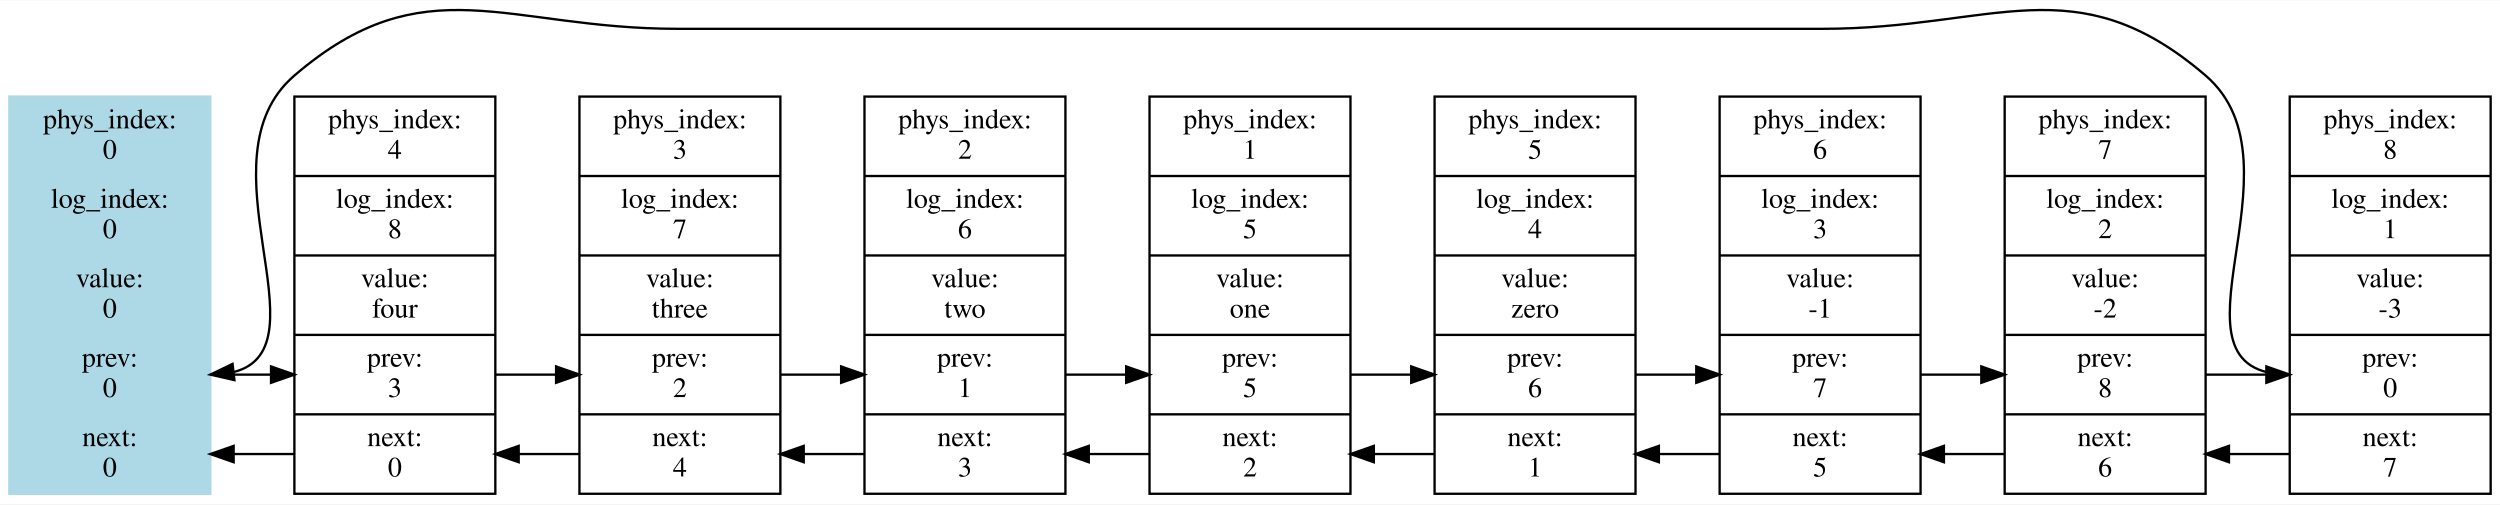
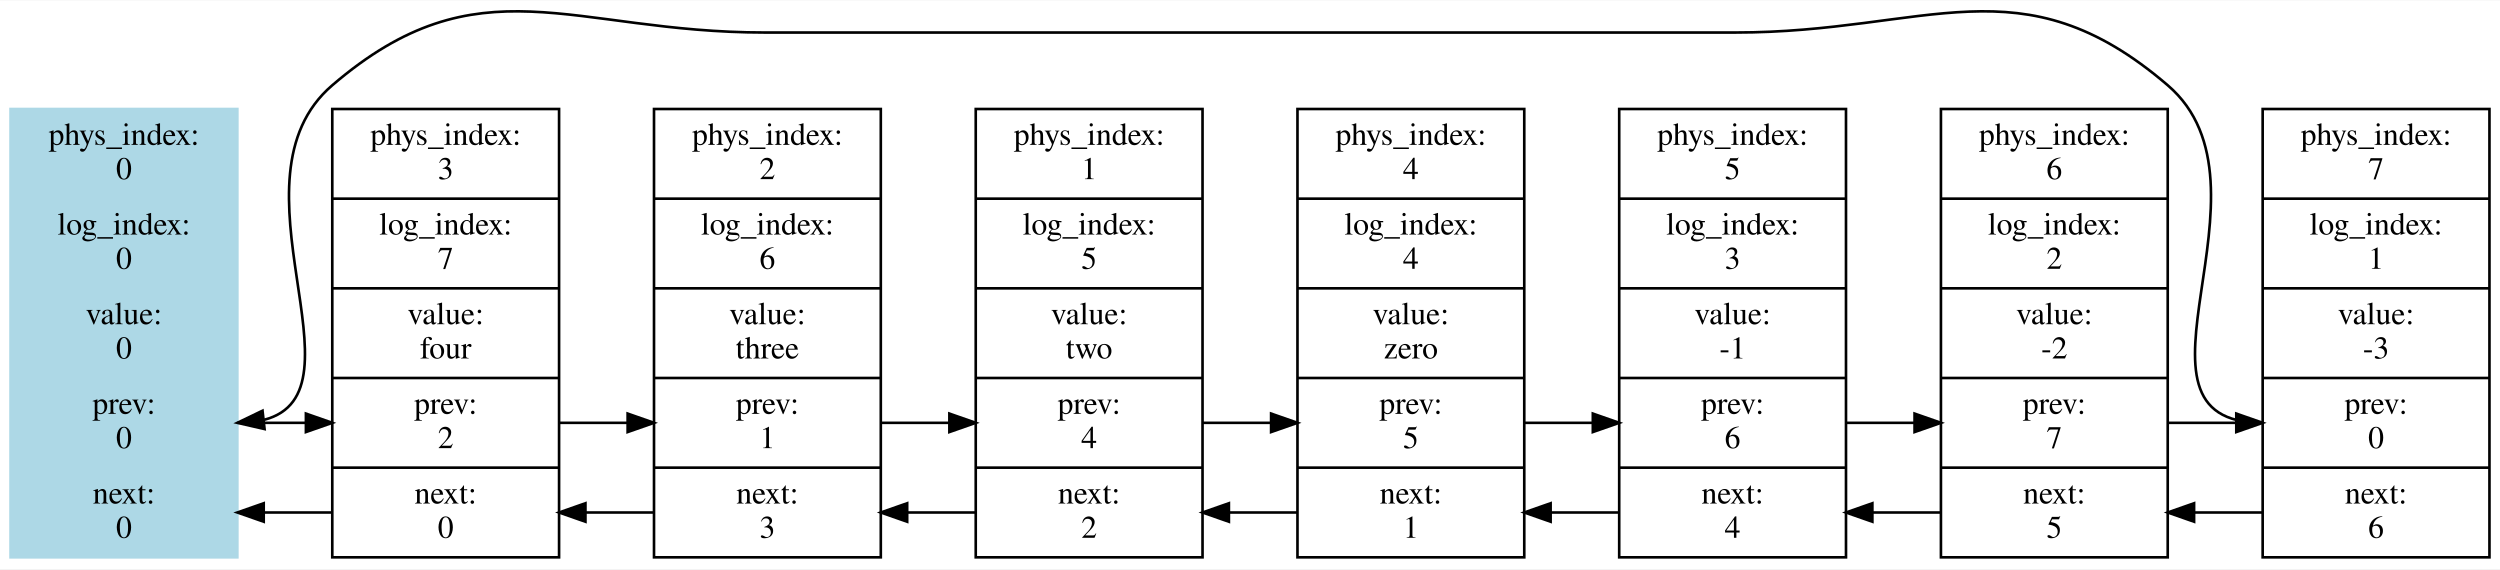
- <svg xmlns="http://www.w3.org/2000/svg" width="1070pt" height="216pt" viewBox="0.00 0.00 1070.00 215.67">
+ <svg xmlns="http://www.w3.org/2000/svg" width="948pt" height="216pt" viewBox="0.00 0.00 948.00 215.67">
  <g id="graph0" class="graph" transform="scale(1 1) rotate(0) translate(4 211.67)">
-     <polygon fill="white" stroke="transparent" points="-4,4 -4,-211.67 1066,-211.67 1066,4 -4,4" />
+     <polygon fill="white" stroke="transparent" points="-4,4 -4,-211.67 944,-211.67 944,4 -4,4" />
    <g id="node1" class="node">
      <polygon fill="lightblue" stroke="lightblue" points="0,-0.5 0,-170.5 86,-170.5 86,-0.5 0,-0.5" />
      <text text-anchor="middle" x="43" y="-156.9" font-family="Times,serif" font-size="12.00">phys_index:</text>
      <text text-anchor="middle" x="43" y="-143.9" font-family="Times,serif" font-size="12.00">0</text>
      <polyline fill="none" stroke="lightblue" points="0,-136.5 86,-136.5 " />
      <text text-anchor="middle" x="43" y="-122.9" font-family="Times,serif" font-size="12.00">log_index:</text>
      <text text-anchor="middle" x="43" y="-109.9" font-family="Times,serif" font-size="12.00">0</text>
      <polyline fill="none" stroke="lightblue" points="0,-102.5 86,-102.5 " />
      <text text-anchor="middle" x="43" y="-88.9" font-family="Times,serif" font-size="12.00">value:</text>
      <text text-anchor="middle" x="43" y="-75.9" font-family="Times,serif" font-size="12.00">0</text>
      <polyline fill="none" stroke="lightblue" points="0,-68.5 86,-68.5 " />
      <text text-anchor="middle" x="43" y="-54.9" font-family="Times,serif" font-size="12.00">prev:</text>
      <text text-anchor="middle" x="43" y="-41.9" font-family="Times,serif" font-size="12.00">0</text>
      <polyline fill="none" stroke="lightblue" points="0,-34.5 86,-34.5 " />
      <text text-anchor="middle" x="43" y="-20.9" font-family="Times,serif" font-size="12.00">next:</text>
      <text text-anchor="middle" x="43" y="-7.9" font-family="Times,serif" font-size="12.00">0</text>
    </g>
-     <g id="node9" class="node">
+     <g id="node8" class="node">
      <polygon fill="none" stroke="black" points="122,-0.5 122,-170.5 208,-170.5 208,-0.5 122,-0.5" />
      <text text-anchor="middle" x="165" y="-156.9" font-family="Times,serif" font-size="12.00">phys_index:</text>
-       <text text-anchor="middle" x="165" y="-143.9" font-family="Times,serif" font-size="12.00">4</text>
+       <text text-anchor="middle" x="165" y="-143.9" font-family="Times,serif" font-size="12.00">3</text>
      <polyline fill="none" stroke="black" points="122,-136.5 208,-136.5 " />
      <text text-anchor="middle" x="165" y="-122.9" font-family="Times,serif" font-size="12.00">log_index:</text>
-       <text text-anchor="middle" x="165" y="-109.9" font-family="Times,serif" font-size="12.00">8</text>
+       <text text-anchor="middle" x="165" y="-109.9" font-family="Times,serif" font-size="12.00">7</text>
      <polyline fill="none" stroke="black" points="122,-102.5 208,-102.5 " />
      <text text-anchor="middle" x="165" y="-88.9" font-family="Times,serif" font-size="12.00">value:</text>
      <text text-anchor="middle" x="165" y="-75.9" font-family="Times,serif" font-size="12.00">four</text>
      <polyline fill="none" stroke="black" points="122,-68.5 208,-68.5 " />
      <text text-anchor="middle" x="165" y="-54.9" font-family="Times,serif" font-size="12.00">prev:</text>
-       <text text-anchor="middle" x="165" y="-41.9" font-family="Times,serif" font-size="12.00">3</text>
+       <text text-anchor="middle" x="165" y="-41.9" font-family="Times,serif" font-size="12.00">2</text>
      <polyline fill="none" stroke="black" points="122,-34.5 208,-34.5 " />
      <text text-anchor="middle" x="165" y="-20.9" font-family="Times,serif" font-size="12.00">next:</text>
      <text text-anchor="middle" x="165" y="-7.9" font-family="Times,serif" font-size="12.00">0</text>
    </g>
-     <g id="edge17" class="edge">
+     <g id="edge15" class="edge">
      <path fill="none" stroke="black" d="M86,-51.5C98,-51.5 103.25,-51.5 111.88,-51.5" />
      <polygon fill="black" stroke="black" points="112,-55 122,-51.5 112,-48 112,-55" />
    </g>
    <g id="node2" class="node">
-       <polygon fill="none" stroke="black" points="976,-0.5 976,-170.5 1062,-170.5 1062,-0.5 976,-0.5" />
-       <text text-anchor="middle" x="1019" y="-156.9" font-family="Times,serif" font-size="12.00">phys_index:</text>
-       <text text-anchor="middle" x="1019" y="-143.9" font-family="Times,serif" font-size="12.00">8</text>
-       <polyline fill="none" stroke="black" points="976,-136.5 1062,-136.5 " />
-       <text text-anchor="middle" x="1019" y="-122.9" font-family="Times,serif" font-size="12.00">log_index:</text>
-       <text text-anchor="middle" x="1019" y="-109.9" font-family="Times,serif" font-size="12.00">1</text>
-       <polyline fill="none" stroke="black" points="976,-102.5 1062,-102.5 " />
-       <text text-anchor="middle" x="1019" y="-88.9" font-family="Times,serif" font-size="12.00">value:</text>
-       <text text-anchor="middle" x="1019" y="-75.9" font-family="Times,serif" font-size="12.00">-3</text>
-       <polyline fill="none" stroke="black" points="976,-68.5 1062,-68.5 " />
-       <text text-anchor="middle" x="1019" y="-54.9" font-family="Times,serif" font-size="12.00">prev:</text>
-       <text text-anchor="middle" x="1019" y="-41.9" font-family="Times,serif" font-size="12.00">0</text>
-       <polyline fill="none" stroke="black" points="976,-34.5 1062,-34.5 " />
-       <text text-anchor="middle" x="1019" y="-20.9" font-family="Times,serif" font-size="12.00">next:</text>
-       <text text-anchor="middle" x="1019" y="-7.9" font-family="Times,serif" font-size="12.00">7</text>
-     </g>
-     <g id="edge1" class="edge">
-       <path fill="none" stroke="black" d="M976,-51.5C916.9,-51.5 984.86,-141.02 940,-179.5 884.27,-227.31 849.43,-199.5 776,-199.5 286,-199.5 286,-199.5 286,-199.5 212.57,-199.5 177.73,-227.31 122,-179.5 80.12,-143.58 136.57,-63.16 96.16,-52.64" />
-       <polygon fill="black" stroke="black" points="96.33,-49.14 86,-51.5 95.55,-56.1 96.33,-49.14" />
-     </g>
-     <g id="node3" class="node">
      <polygon fill="none" stroke="black" points="854,-0.5 854,-170.5 940,-170.5 940,-0.5 854,-0.5" />
      <text text-anchor="middle" x="897" y="-156.9" font-family="Times,serif" font-size="12.00">phys_index:</text>
      <text text-anchor="middle" x="897" y="-143.9" font-family="Times,serif" font-size="12.00">7</text>
      <polyline fill="none" stroke="black" points="854,-136.5 940,-136.5 " />
      <text text-anchor="middle" x="897" y="-122.9" font-family="Times,serif" font-size="12.00">log_index:</text>
-       <text text-anchor="middle" x="897" y="-109.9" font-family="Times,serif" font-size="12.00">2</text>
+       <text text-anchor="middle" x="897" y="-109.9" font-family="Times,serif" font-size="12.00">1</text>
      <polyline fill="none" stroke="black" points="854,-102.5 940,-102.5 " />
      <text text-anchor="middle" x="897" y="-88.9" font-family="Times,serif" font-size="12.00">value:</text>
-       <text text-anchor="middle" x="897" y="-75.9" font-family="Times,serif" font-size="12.00">-2</text>
+       <text text-anchor="middle" x="897" y="-75.9" font-family="Times,serif" font-size="12.00">-3</text>
      <polyline fill="none" stroke="black" points="854,-68.5 940,-68.5 " />
      <text text-anchor="middle" x="897" y="-54.9" font-family="Times,serif" font-size="12.00">prev:</text>
-       <text text-anchor="middle" x="897" y="-41.9" font-family="Times,serif" font-size="12.00">8</text>
+       <text text-anchor="middle" x="897" y="-41.9" font-family="Times,serif" font-size="12.00">0</text>
      <polyline fill="none" stroke="black" points="854,-34.5 940,-34.5 " />
      <text text-anchor="middle" x="897" y="-20.9" font-family="Times,serif" font-size="12.00">next:</text>
      <text text-anchor="middle" x="897" y="-7.9" font-family="Times,serif" font-size="12.00">6</text>
    </g>
-     <g id="edge2" class="edge">
-       <path fill="none" stroke="black" d="M976,-17.5C964,-17.5 958.75,-17.5 950.12,-17.5" />
-       <polygon fill="black" stroke="black" points="950,-14 940,-17.5 950,-21 950,-14" />
-     </g>
-     <g id="edge3" class="edge">
-       <path fill="none" stroke="black" d="M940,-51.5C952,-51.5 957.25,-51.5 965.88,-51.5" />
-       <polygon fill="black" stroke="black" points="966,-55 976,-51.5 966,-48 966,-55" />
-     </g>
-     <g id="node4" class="node">
+     <g id="edge1" class="edge">
+       <path fill="none" stroke="black" d="M854,-51.5C794.9,-51.5 862.86,-141.02 818,-179.5 762.27,-227.31 727.43,-199.5 654,-199.5 286,-199.5 286,-199.5 286,-199.5 212.57,-199.5 177.73,-227.31 122,-179.5 80.12,-143.58 136.57,-63.16 96.16,-52.64" />
+       <polygon fill="black" stroke="black" points="96.33,-49.14 86,-51.5 95.55,-56.1 96.33,-49.14" />
+     </g>
+     <g id="node3" class="node">
      <polygon fill="none" stroke="black" points="732,-0.5 732,-170.5 818,-170.5 818,-0.5 732,-0.5" />
      <text text-anchor="middle" x="775" y="-156.9" font-family="Times,serif" font-size="12.00">phys_index:</text>
      <text text-anchor="middle" x="775" y="-143.9" font-family="Times,serif" font-size="12.00">6</text>
      <polyline fill="none" stroke="black" points="732,-136.5 818,-136.5 " />
      <text text-anchor="middle" x="775" y="-122.9" font-family="Times,serif" font-size="12.00">log_index:</text>
-       <text text-anchor="middle" x="775" y="-109.9" font-family="Times,serif" font-size="12.00">3</text>
+       <text text-anchor="middle" x="775" y="-109.9" font-family="Times,serif" font-size="12.00">2</text>
      <polyline fill="none" stroke="black" points="732,-102.5 818,-102.5 " />
      <text text-anchor="middle" x="775" y="-88.9" font-family="Times,serif" font-size="12.00">value:</text>
-       <text text-anchor="middle" x="775" y="-75.9" font-family="Times,serif" font-size="12.00">-1</text>
+       <text text-anchor="middle" x="775" y="-75.9" font-family="Times,serif" font-size="12.00">-2</text>
      <polyline fill="none" stroke="black" points="732,-68.5 818,-68.5 " />
      <text text-anchor="middle" x="775" y="-54.9" font-family="Times,serif" font-size="12.00">prev:</text>
      <text text-anchor="middle" x="775" y="-41.9" font-family="Times,serif" font-size="12.00">7</text>
      <polyline fill="none" stroke="black" points="732,-34.5 818,-34.5 " />
      <text text-anchor="middle" x="775" y="-20.9" font-family="Times,serif" font-size="12.00">next:</text>
      <text text-anchor="middle" x="775" y="-7.9" font-family="Times,serif" font-size="12.00">5</text>
    </g>
-     <g id="edge4" class="edge">
+     <g id="edge2" class="edge">
      <path fill="none" stroke="black" d="M854,-17.5C842,-17.5 836.75,-17.5 828.12,-17.5" />
      <polygon fill="black" stroke="black" points="828,-14 818,-17.5 828,-21 828,-14" />
    </g>
-     <g id="edge5" class="edge">
+     <g id="edge3" class="edge">
      <path fill="none" stroke="black" d="M818,-51.5C830,-51.5 835.25,-51.5 843.88,-51.5" />
      <polygon fill="black" stroke="black" points="844,-55 854,-51.5 844,-48 844,-55" />
    </g>
-     <g id="node5" class="node">
+     <g id="node4" class="node">
      <polygon fill="none" stroke="black" points="610,-0.5 610,-170.5 696,-170.5 696,-0.5 610,-0.5" />
      <text text-anchor="middle" x="653" y="-156.9" font-family="Times,serif" font-size="12.00">phys_index:</text>
      <text text-anchor="middle" x="653" y="-143.9" font-family="Times,serif" font-size="12.00">5</text>
      <polyline fill="none" stroke="black" points="610,-136.5 696,-136.5 " />
      <text text-anchor="middle" x="653" y="-122.9" font-family="Times,serif" font-size="12.00">log_index:</text>
-       <text text-anchor="middle" x="653" y="-109.9" font-family="Times,serif" font-size="12.00">4</text>
+       <text text-anchor="middle" x="653" y="-109.9" font-family="Times,serif" font-size="12.00">3</text>
      <polyline fill="none" stroke="black" points="610,-102.5 696,-102.5 " />
      <text text-anchor="middle" x="653" y="-88.9" font-family="Times,serif" font-size="12.00">value:</text>
-       <text text-anchor="middle" x="653" y="-75.9" font-family="Times,serif" font-size="12.00">zero</text>
+       <text text-anchor="middle" x="653" y="-75.9" font-family="Times,serif" font-size="12.00">-1</text>
      <polyline fill="none" stroke="black" points="610,-68.5 696,-68.5 " />
      <text text-anchor="middle" x="653" y="-54.9" font-family="Times,serif" font-size="12.00">prev:</text>
      <text text-anchor="middle" x="653" y="-41.9" font-family="Times,serif" font-size="12.00">6</text>
      <polyline fill="none" stroke="black" points="610,-34.5 696,-34.5 " />
      <text text-anchor="middle" x="653" y="-20.9" font-family="Times,serif" font-size="12.00">next:</text>
-       <text text-anchor="middle" x="653" y="-7.9" font-family="Times,serif" font-size="12.00">1</text>
-     </g>
-     <g id="edge6" class="edge">
+       <text text-anchor="middle" x="653" y="-7.9" font-family="Times,serif" font-size="12.00">4</text>
+     </g>
+     <g id="edge4" class="edge">
      <path fill="none" stroke="black" d="M732,-17.5C720,-17.5 714.75,-17.5 706.12,-17.5" />
      <polygon fill="black" stroke="black" points="706,-14 696,-17.5 706,-21 706,-14" />
    </g>
-     <g id="edge7" class="edge">
+     <g id="edge5" class="edge">
      <path fill="none" stroke="black" d="M696,-51.5C708,-51.5 713.25,-51.5 721.88,-51.5" />
      <polygon fill="black" stroke="black" points="722,-55 732,-51.5 722,-48 722,-55" />
    </g>
-     <g id="node6" class="node">
+     <g id="node5" class="node">
      <polygon fill="none" stroke="black" points="488,-0.5 488,-170.5 574,-170.5 574,-0.5 488,-0.5" />
      <text text-anchor="middle" x="531" y="-156.9" font-family="Times,serif" font-size="12.00">phys_index:</text>
-       <text text-anchor="middle" x="531" y="-143.9" font-family="Times,serif" font-size="12.00">1</text>
+       <text text-anchor="middle" x="531" y="-143.9" font-family="Times,serif" font-size="12.00">4</text>
      <polyline fill="none" stroke="black" points="488,-136.5 574,-136.5 " />
      <text text-anchor="middle" x="531" y="-122.9" font-family="Times,serif" font-size="12.00">log_index:</text>
-       <text text-anchor="middle" x="531" y="-109.9" font-family="Times,serif" font-size="12.00">5</text>
+       <text text-anchor="middle" x="531" y="-109.9" font-family="Times,serif" font-size="12.00">4</text>
      <polyline fill="none" stroke="black" points="488,-102.5 574,-102.5 " />
      <text text-anchor="middle" x="531" y="-88.9" font-family="Times,serif" font-size="12.00">value:</text>
-       <text text-anchor="middle" x="531" y="-75.9" font-family="Times,serif" font-size="12.00">one</text>
+       <text text-anchor="middle" x="531" y="-75.9" font-family="Times,serif" font-size="12.00">zero</text>
      <polyline fill="none" stroke="black" points="488,-68.5 574,-68.5 " />
      <text text-anchor="middle" x="531" y="-54.9" font-family="Times,serif" font-size="12.00">prev:</text>
      <text text-anchor="middle" x="531" y="-41.9" font-family="Times,serif" font-size="12.00">5</text>
      <polyline fill="none" stroke="black" points="488,-34.5 574,-34.5 " />
      <text text-anchor="middle" x="531" y="-20.9" font-family="Times,serif" font-size="12.00">next:</text>
-       <text text-anchor="middle" x="531" y="-7.9" font-family="Times,serif" font-size="12.00">2</text>
-     </g>
-     <g id="edge8" class="edge">
+       <text text-anchor="middle" x="531" y="-7.9" font-family="Times,serif" font-size="12.00">1</text>
+     </g>
+     <g id="edge6" class="edge">
      <path fill="none" stroke="black" d="M610,-17.5C598,-17.5 592.75,-17.5 584.12,-17.5" />
      <polygon fill="black" stroke="black" points="584,-14 574,-17.5 584,-21 584,-14" />
    </g>
-     <g id="edge9" class="edge">
+     <g id="edge7" class="edge">
      <path fill="none" stroke="black" d="M574,-51.5C586,-51.5 591.25,-51.5 599.88,-51.5" />
      <polygon fill="black" stroke="black" points="600,-55 610,-51.5 600,-48 600,-55" />
    </g>
-     <g id="node7" class="node">
+     <g id="node6" class="node">
      <polygon fill="none" stroke="black" points="366,-0.5 366,-170.5 452,-170.5 452,-0.5 366,-0.5" />
      <text text-anchor="middle" x="409" y="-156.9" font-family="Times,serif" font-size="12.00">phys_index:</text>
-       <text text-anchor="middle" x="409" y="-143.9" font-family="Times,serif" font-size="12.00">2</text>
+       <text text-anchor="middle" x="409" y="-143.9" font-family="Times,serif" font-size="12.00">1</text>
      <polyline fill="none" stroke="black" points="366,-136.5 452,-136.5 " />
      <text text-anchor="middle" x="409" y="-122.9" font-family="Times,serif" font-size="12.00">log_index:</text>
-       <text text-anchor="middle" x="409" y="-109.9" font-family="Times,serif" font-size="12.00">6</text>
+       <text text-anchor="middle" x="409" y="-109.9" font-family="Times,serif" font-size="12.00">5</text>
      <polyline fill="none" stroke="black" points="366,-102.5 452,-102.5 " />
      <text text-anchor="middle" x="409" y="-88.9" font-family="Times,serif" font-size="12.00">value:</text>
      <text text-anchor="middle" x="409" y="-75.9" font-family="Times,serif" font-size="12.00">two</text>
      <polyline fill="none" stroke="black" points="366,-68.5 452,-68.5 " />
      <text text-anchor="middle" x="409" y="-54.9" font-family="Times,serif" font-size="12.00">prev:</text>
-       <text text-anchor="middle" x="409" y="-41.9" font-family="Times,serif" font-size="12.00">1</text>
+       <text text-anchor="middle" x="409" y="-41.9" font-family="Times,serif" font-size="12.00">4</text>
      <polyline fill="none" stroke="black" points="366,-34.5 452,-34.5 " />
      <text text-anchor="middle" x="409" y="-20.9" font-family="Times,serif" font-size="12.00">next:</text>
-       <text text-anchor="middle" x="409" y="-7.9" font-family="Times,serif" font-size="12.00">3</text>
-     </g>
-     <g id="edge10" class="edge">
+       <text text-anchor="middle" x="409" y="-7.9" font-family="Times,serif" font-size="12.00">2</text>
+     </g>
+     <g id="edge8" class="edge">
      <path fill="none" stroke="black" d="M488,-17.5C476,-17.5 470.75,-17.5 462.12,-17.5" />
      <polygon fill="black" stroke="black" points="462,-14 452,-17.5 462,-21 462,-14" />
    </g>
-     <g id="edge11" class="edge">
+     <g id="edge9" class="edge">
      <path fill="none" stroke="black" d="M452,-51.5C464,-51.5 469.25,-51.5 477.88,-51.5" />
      <polygon fill="black" stroke="black" points="478,-55 488,-51.5 478,-48 478,-55" />
    </g>
-     <g id="node8" class="node">
+     <g id="node7" class="node">
      <polygon fill="none" stroke="black" points="244,-0.5 244,-170.5 330,-170.5 330,-0.5 244,-0.5" />
      <text text-anchor="middle" x="287" y="-156.9" font-family="Times,serif" font-size="12.00">phys_index:</text>
-       <text text-anchor="middle" x="287" y="-143.9" font-family="Times,serif" font-size="12.00">3</text>
+       <text text-anchor="middle" x="287" y="-143.9" font-family="Times,serif" font-size="12.00">2</text>
      <polyline fill="none" stroke="black" points="244,-136.5 330,-136.5 " />
      <text text-anchor="middle" x="287" y="-122.9" font-family="Times,serif" font-size="12.00">log_index:</text>
-       <text text-anchor="middle" x="287" y="-109.9" font-family="Times,serif" font-size="12.00">7</text>
+       <text text-anchor="middle" x="287" y="-109.9" font-family="Times,serif" font-size="12.00">6</text>
      <polyline fill="none" stroke="black" points="244,-102.5 330,-102.5 " />
      <text text-anchor="middle" x="287" y="-88.9" font-family="Times,serif" font-size="12.00">value:</text>
      <text text-anchor="middle" x="287" y="-75.9" font-family="Times,serif" font-size="12.00">three</text>
      <polyline fill="none" stroke="black" points="244,-68.5 330,-68.5 " />
      <text text-anchor="middle" x="287" y="-54.9" font-family="Times,serif" font-size="12.00">prev:</text>
-       <text text-anchor="middle" x="287" y="-41.9" font-family="Times,serif" font-size="12.00">2</text>
+       <text text-anchor="middle" x="287" y="-41.9" font-family="Times,serif" font-size="12.00">1</text>
      <polyline fill="none" stroke="black" points="244,-34.5 330,-34.5 " />
      <text text-anchor="middle" x="287" y="-20.9" font-family="Times,serif" font-size="12.00">next:</text>
-       <text text-anchor="middle" x="287" y="-7.9" font-family="Times,serif" font-size="12.00">4</text>
-     </g>
-     <g id="edge12" class="edge">
+       <text text-anchor="middle" x="287" y="-7.9" font-family="Times,serif" font-size="12.00">3</text>
+     </g>
+     <g id="edge10" class="edge">
      <path fill="none" stroke="black" d="M366,-17.5C354,-17.5 348.75,-17.5 340.12,-17.5" />
      <polygon fill="black" stroke="black" points="340,-14 330,-17.5 340,-21 340,-14" />
    </g>
-     <g id="edge13" class="edge">
+     <g id="edge11" class="edge">
      <path fill="none" stroke="black" d="M330,-51.5C342,-51.5 347.25,-51.5 355.88,-51.5" />
      <polygon fill="black" stroke="black" points="356,-55 366,-51.5 356,-48 356,-55" />
    </g>
-     <g id="edge14" class="edge">
+     <g id="edge12" class="edge">
      <path fill="none" stroke="black" d="M244,-17.5C232,-17.5 226.75,-17.5 218.12,-17.5" />
      <polygon fill="black" stroke="black" points="218,-14 208,-17.5 218,-21 218,-14" />
    </g>
-     <g id="edge16" class="edge">
+     <g id="edge14" class="edge">
      <path fill="none" stroke="black" d="M122,-17.5C110,-17.5 104.75,-17.5 96.12,-17.5" />
      <polygon fill="black" stroke="black" points="96,-14 86,-17.5 96,-21 96,-14" />
    </g>
-     <g id="edge15" class="edge">
+     <g id="edge13" class="edge">
      <path fill="none" stroke="black" d="M208,-51.5C220,-51.5 225.25,-51.5 233.88,-51.5" />
      <polygon fill="black" stroke="black" points="234,-55 244,-51.5 234,-48 234,-55" />
    </g>
  </g>
</svg>
